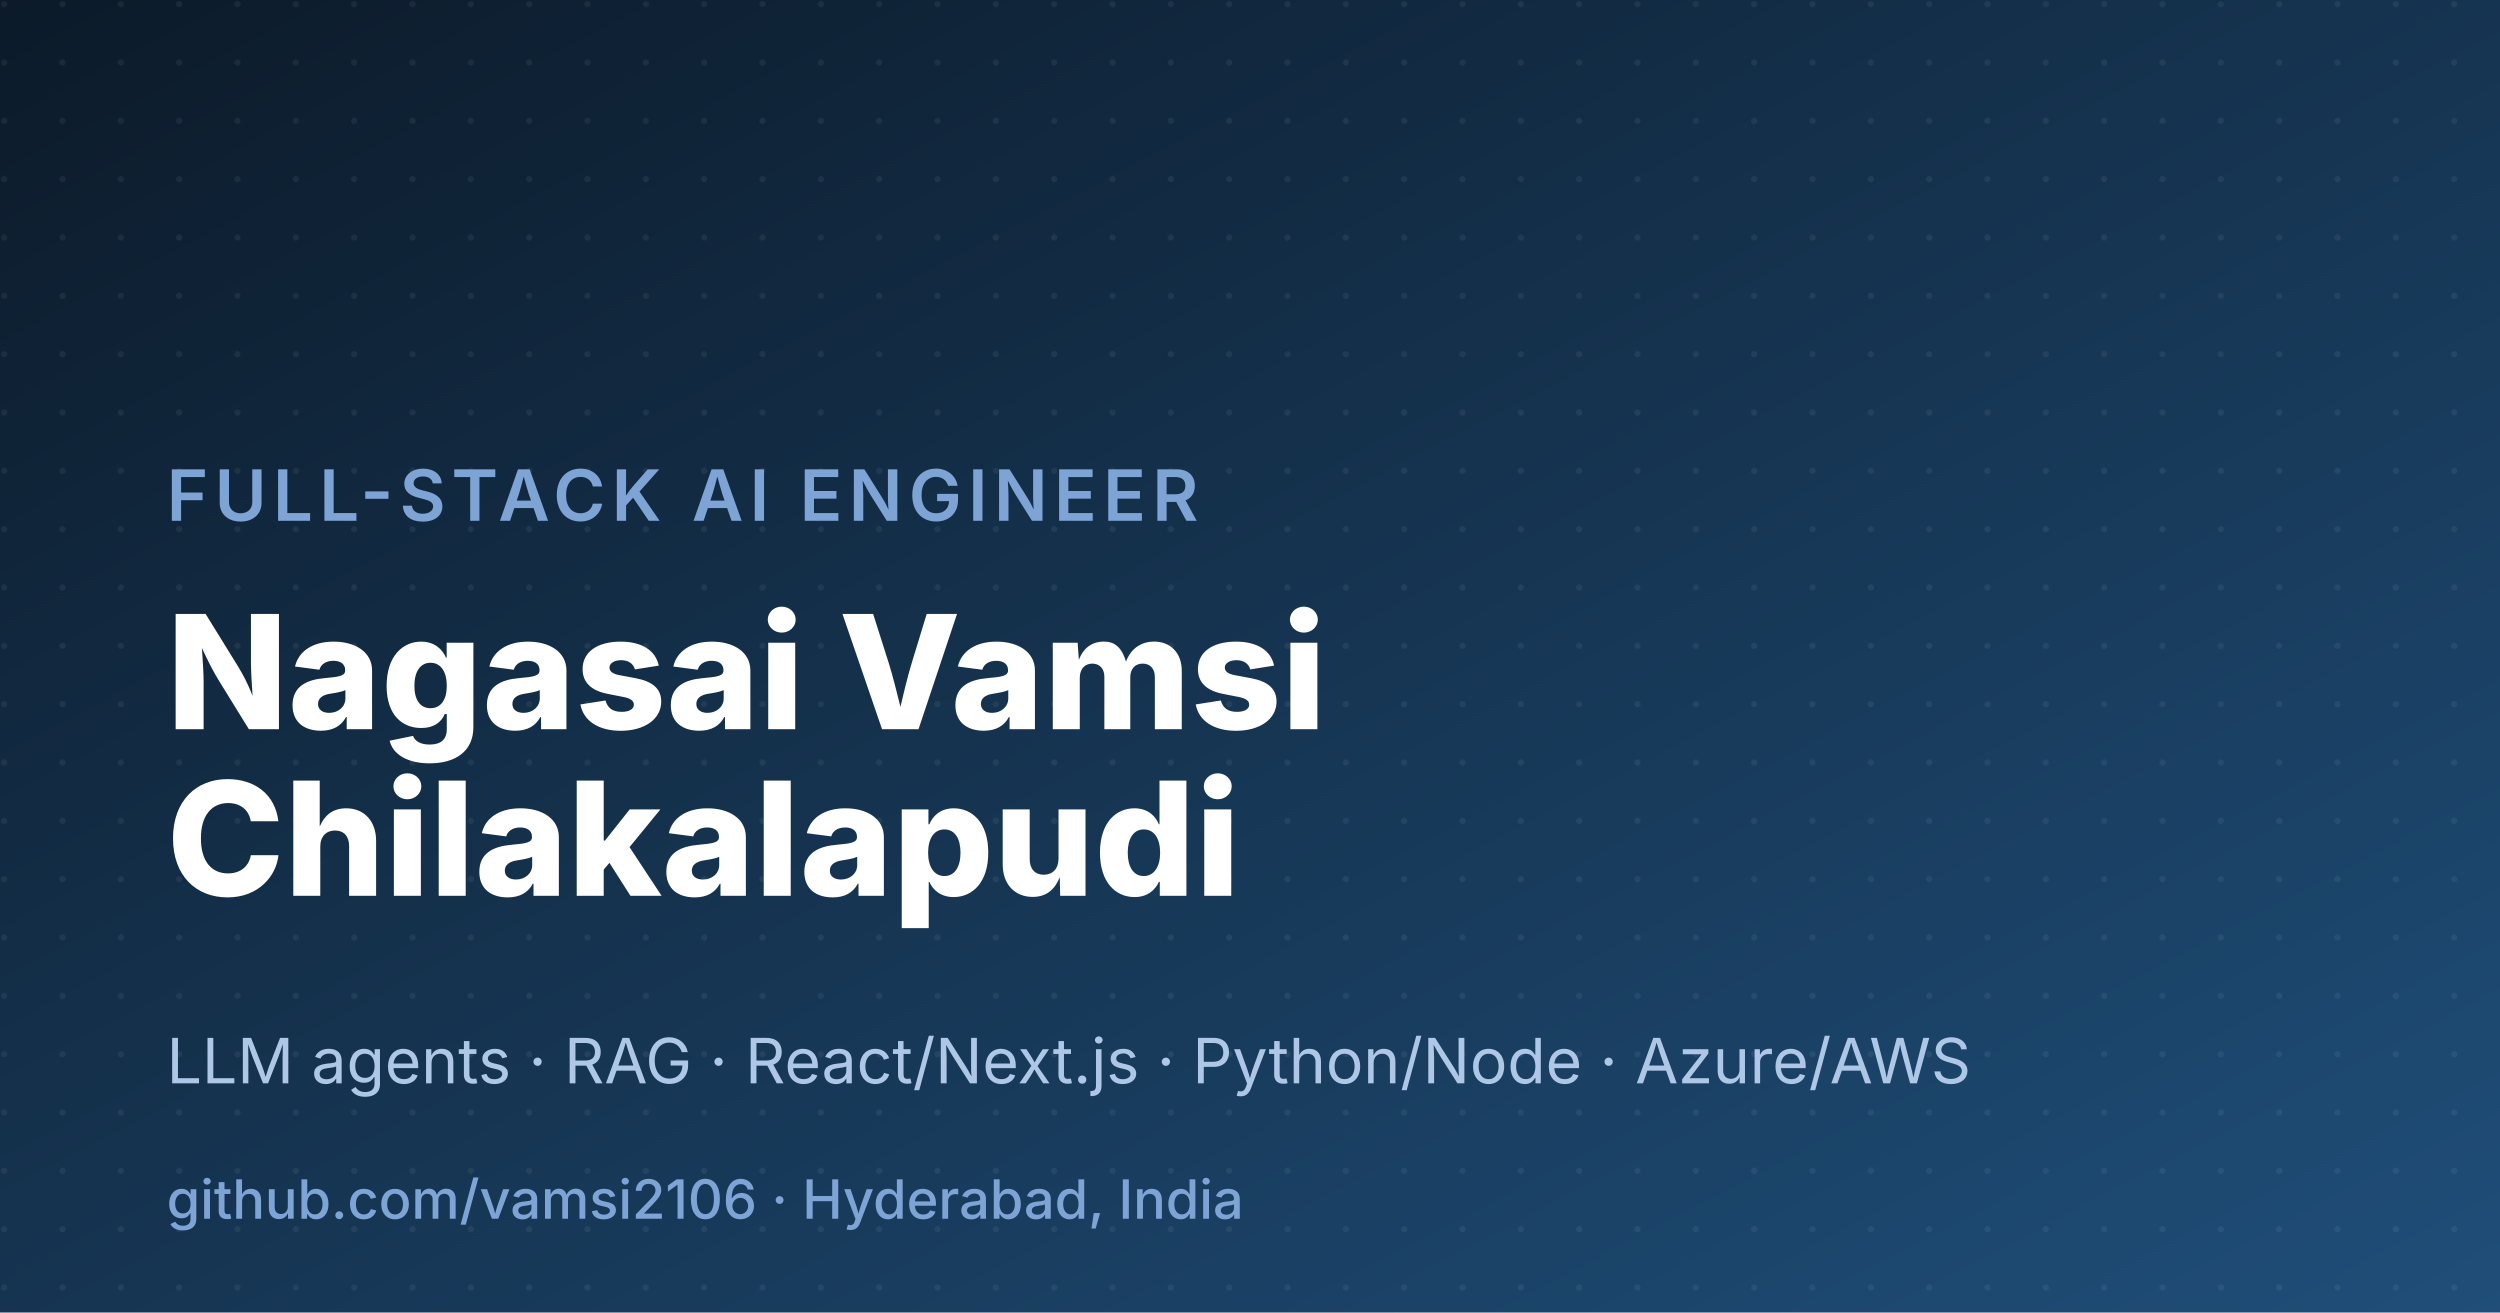
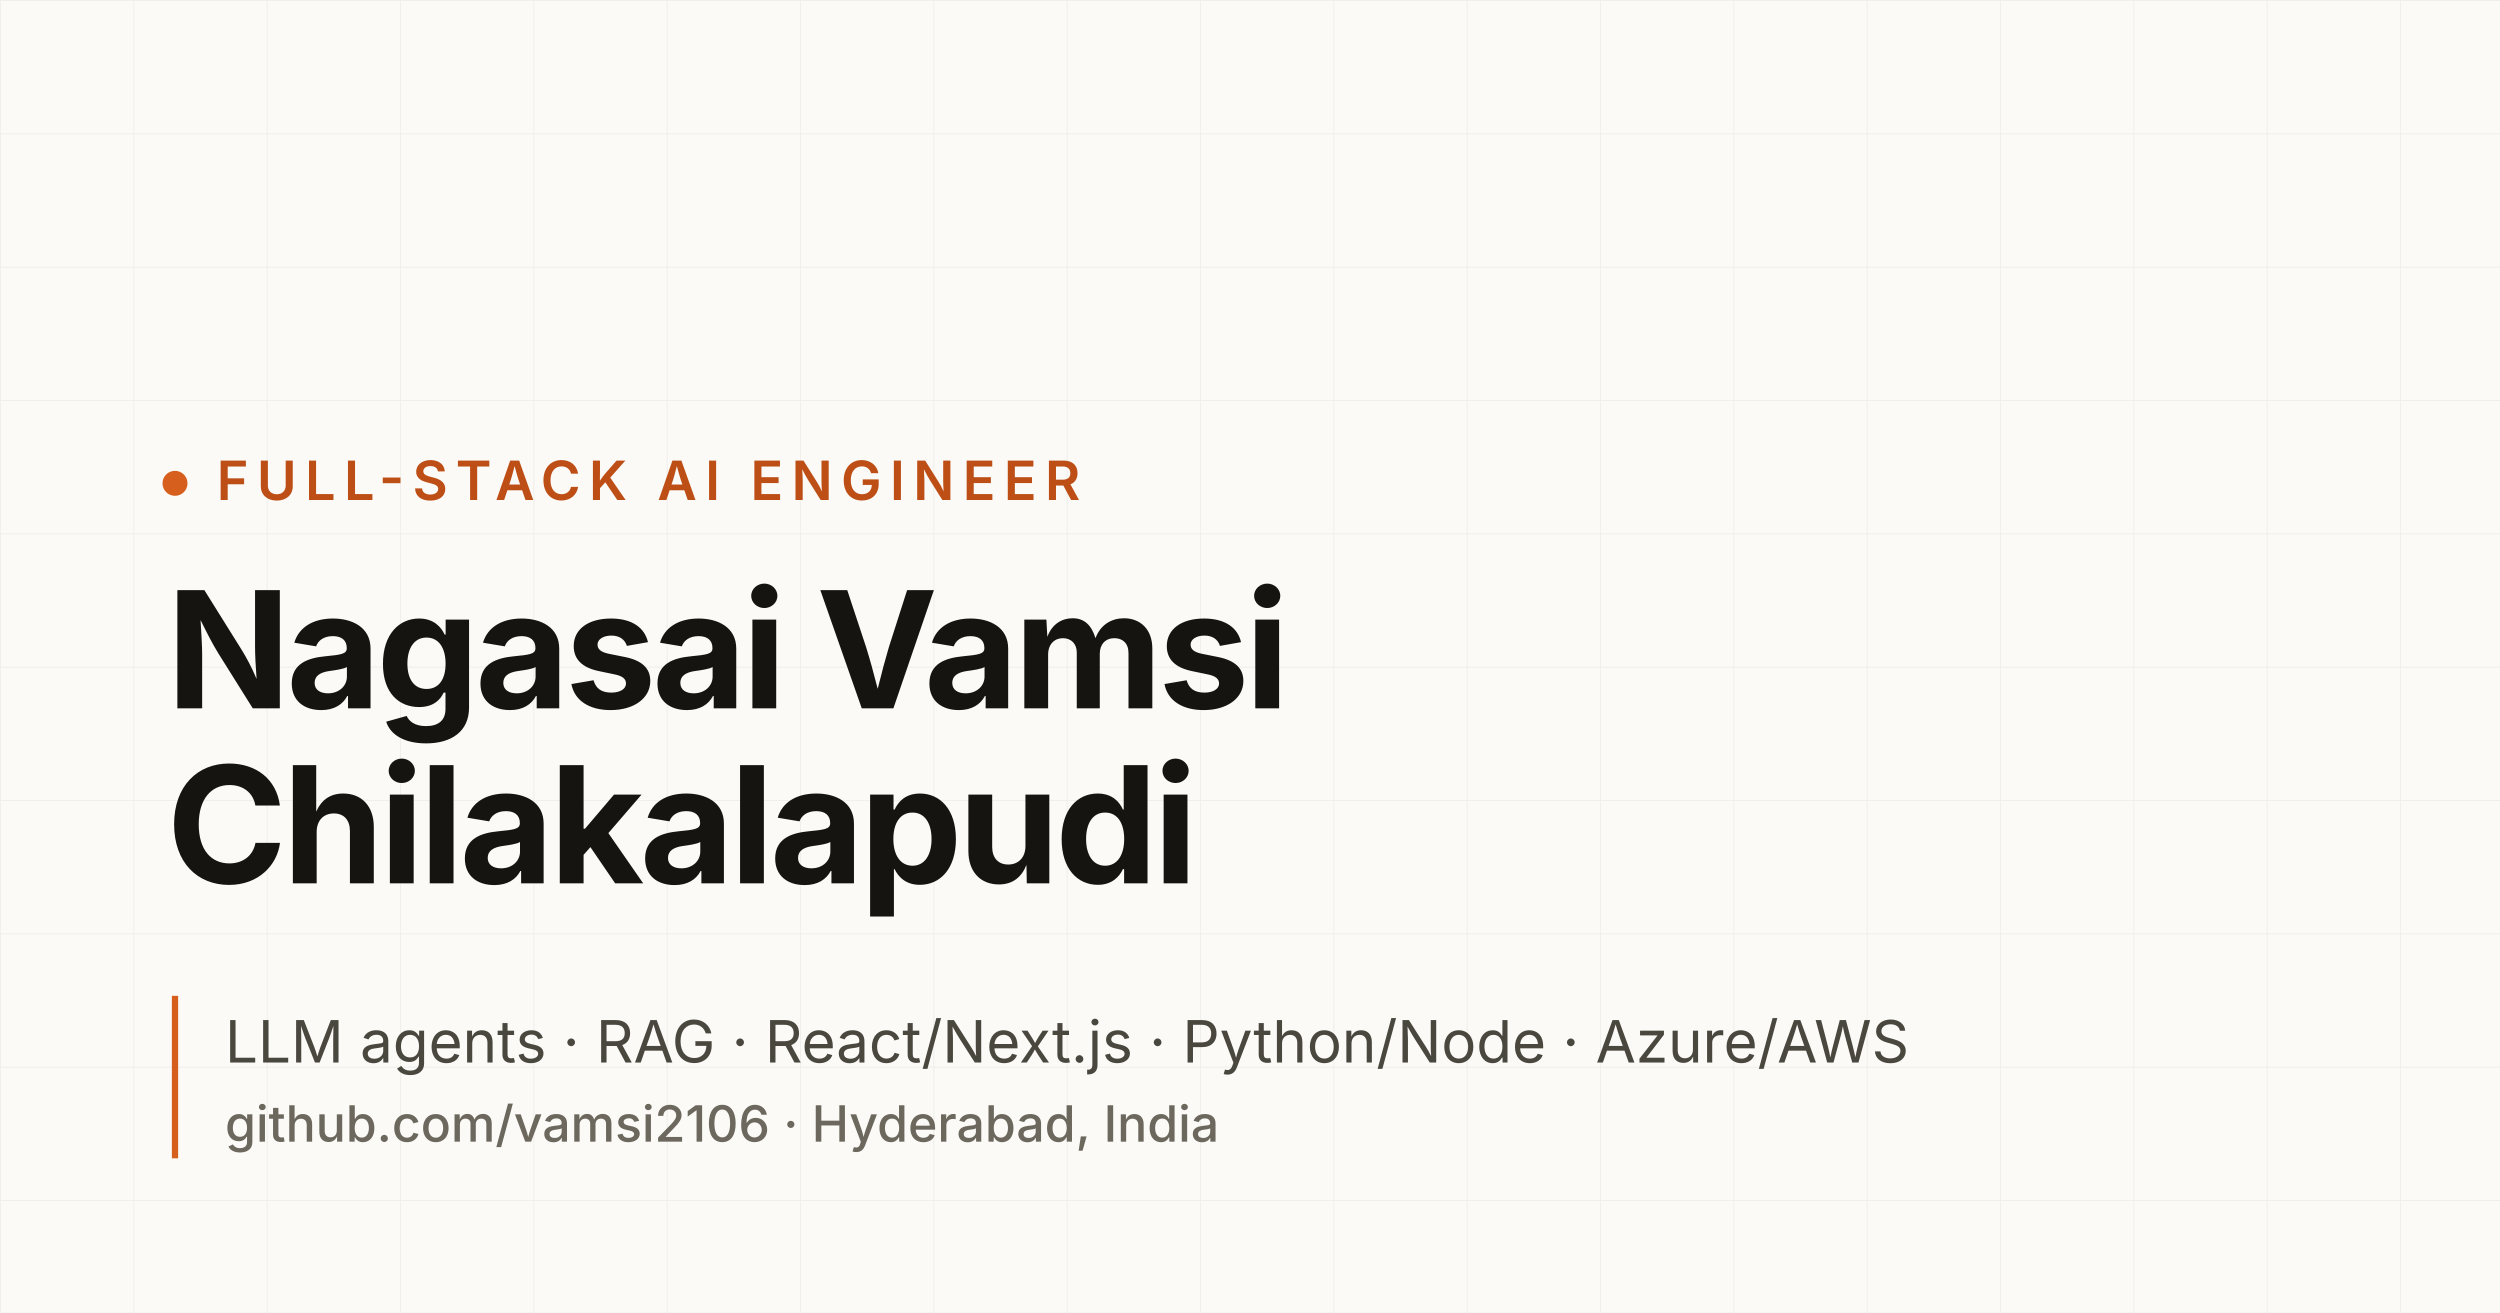
<svg xmlns="http://www.w3.org/2000/svg" width="1200" height="630" viewBox="0 0 1200 630" role="img" aria-label="Nagasai Vamsi Chilakalapudi — Full-Stack AI Engineer">
  <defs>
-     <linearGradient id="bg" x1="0" y1="0" x2="1" y2="1">
-       <stop offset="0" stop-color="#0c1a29" />
-       <stop offset="1" stop-color="#1F4E79" />
-     </linearGradient>
-     <pattern id="dots" width="28" height="28" patternUnits="userSpaceOnUse">
-       <circle cx="2" cy="2" r="1.5" fill="#ffffff" fill-opacity="0.06" />
+     <pattern id="grid" width="64" height="64" patternUnits="userSpaceOnUse">
+       <path d="M64 0H0V64" fill="none" stroke="#161410" stroke-opacity="0.05" stroke-width="1" />
    </pattern>
  </defs>
-   <rect width="1200" height="630" fill="url(#bg)" />
-   <rect width="1200" height="630" fill="url(#dots)" />
-   <text x="80" y="250" font-family="Inter, Arial, sans-serif" font-size="34" font-weight="600" fill="#7ea4d6" letter-spacing="3">FULL-STACK AI ENGINEER</text>
-   <text x="80" y="350" font-family="Inter, Arial, sans-serif" font-size="76" font-weight="800" fill="#ffffff">Nagasai Vamsi</text>
-   <text x="80" y="430" font-family="Inter, Arial, sans-serif" font-size="76" font-weight="800" fill="#ffffff">Chilakalapudi</text>
-   <text x="80" y="520" font-family="Inter, Arial, sans-serif" font-size="30" font-weight="400" fill="#aec7e7">LLM agents · RAG · React/Next.js · Python/Node · Azure/AWS</text>
-   <text x="80" y="585" font-family="Inter, Arial, sans-serif" font-size="26" font-weight="500" fill="#7ea4d6">github.com/vamsi2106 · Hyderabad, India</text>
+   <rect width="1200" height="630" fill="#FBFAF7" />
+   <rect width="1200" height="630" fill="url(#grid)" />
+   <g font-family="Inter, Arial, sans-serif">
+     <circle cx="84" cy="232" r="6" fill="#d75f1e" />
+     <text x="104" y="240" font-size="26" font-weight="600" fill="#bd4e15" letter-spacing="4">FULL-STACK AI ENGINEER</text>
+     <text x="80" y="340" font-size="78" font-weight="700" fill="#161410" letter-spacing="-2">Nagasai Vamsi</text>
+     <text x="80" y="424" font-size="78" font-weight="700" fill="#161410" letter-spacing="-2">Chilakalapudi</text>
+     <line x1="84" y1="478" x2="84" y2="556" stroke="#d75f1e" stroke-width="3" />
+     <text x="108" y="510" font-size="28" font-weight="400" fill="#4a473f">LLM agents · RAG · React/Next.js · Python/Node · Azure/AWS</text>
+     <text x="108" y="548" font-size="24" font-weight="500" fill="#6c685e">github.com/vamsi2106 · Hyderabad, India</text>
+   </g>
</svg>
